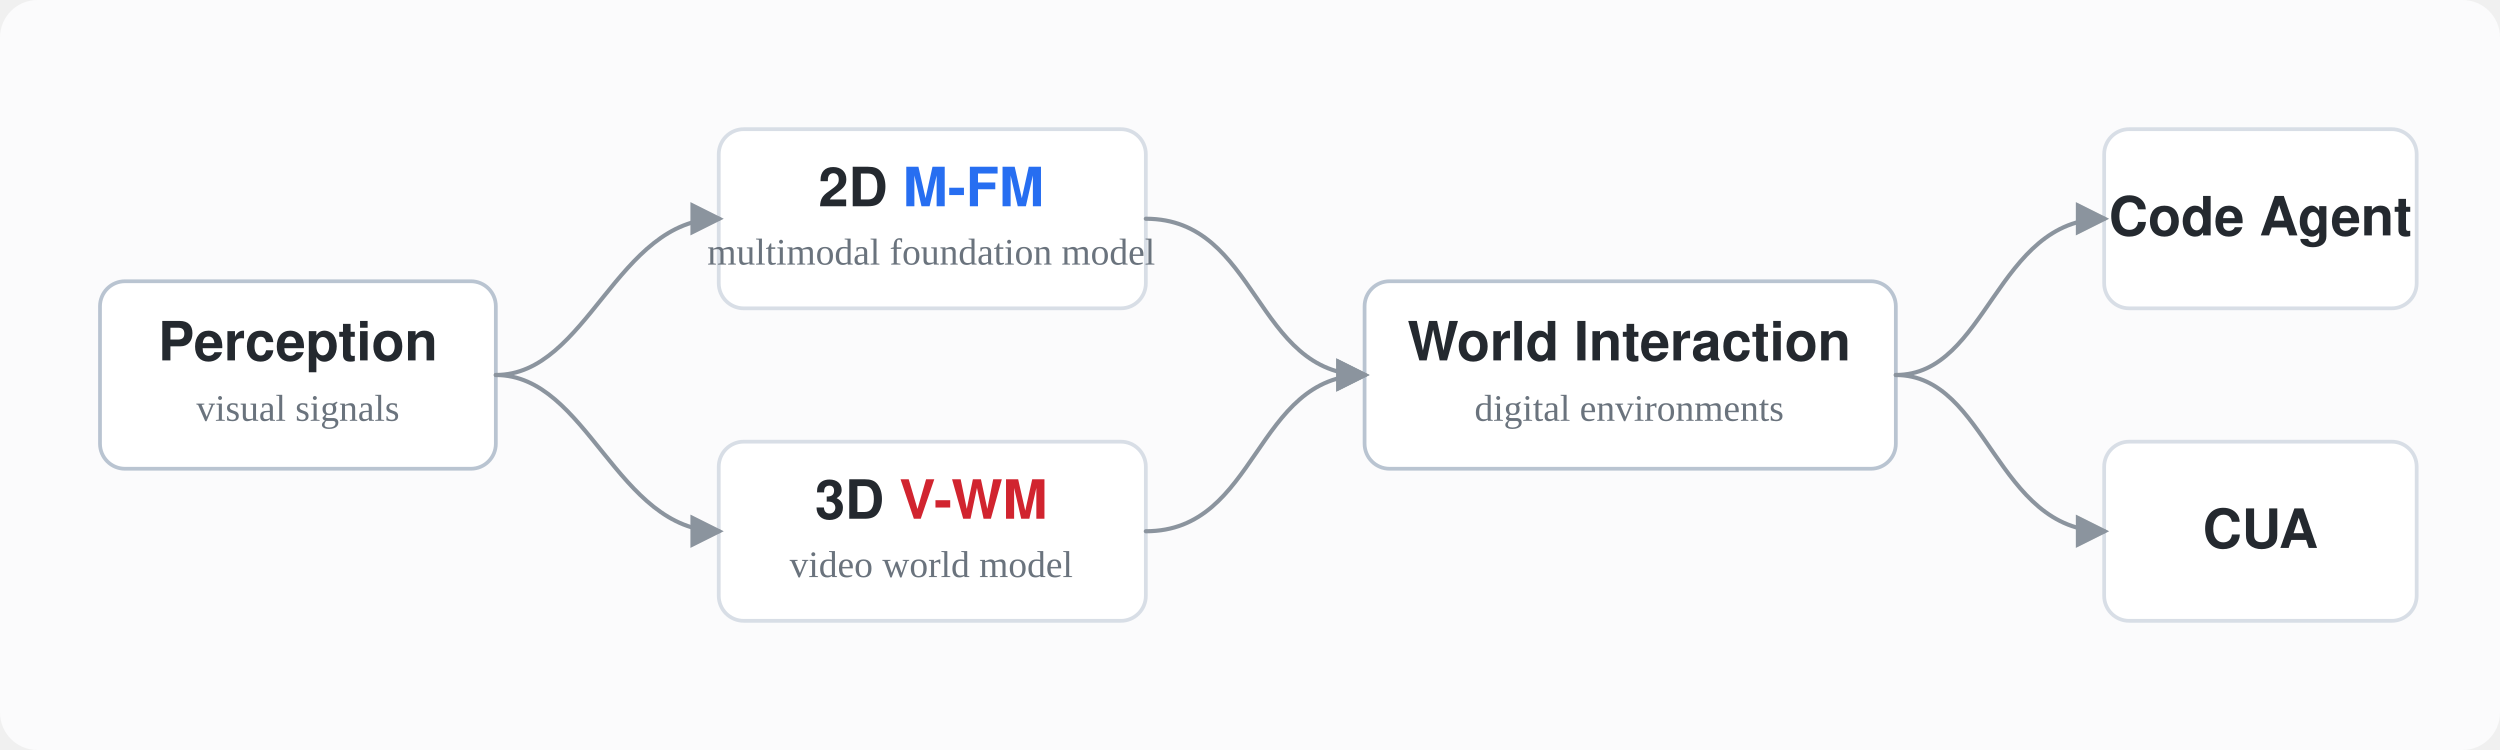
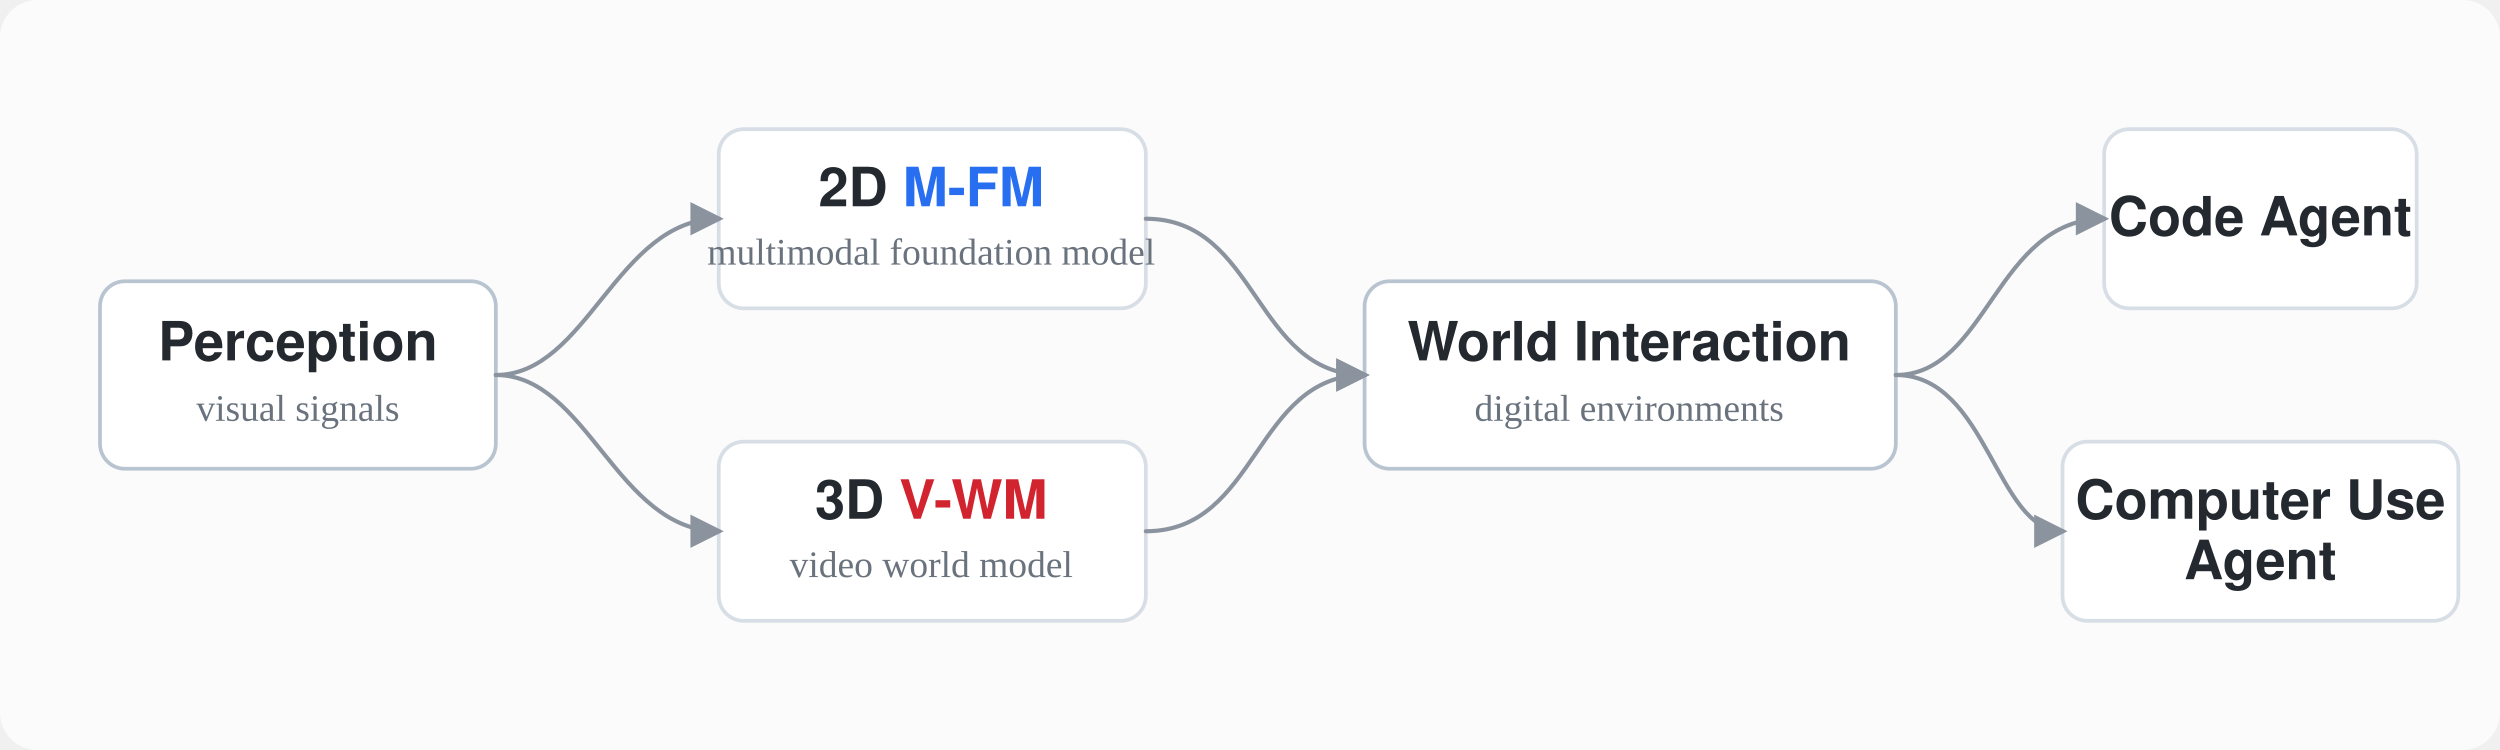
<svg xmlns="http://www.w3.org/2000/svg" viewBox="0 0 1200 360" role="img" aria-labelledby="title desc">
  <defs>
    <marker id="arrow" viewBox="0 0 10 10" refX="8.5" refY="5" markerWidth="8" markerHeight="8" orient="auto">
      <path d="M 0 0 L 10 5 L 0 10 z" fill="#8b949e" />
    </marker>
    <style>
      .panel {
        fill: #fbfbfc;
      }

      .box {
        fill: #ffffff;
        stroke: #d8dee6;
        stroke-width: 1.8;
      }

      .primary-box {
        stroke: #b9c4d1;
      }

      .flow {
        fill: none;
        stroke: #8b949e;
        stroke-width: 2;
        stroke-linecap: round;
        stroke-linejoin: round;
        marker-end: url(#arrow);
      }

      .label {
        fill: #24292f;
        font-family: -apple-system, BlinkMacSystemFont, "Segoe UI", Helvetica, Arial, sans-serif;
        font-size: 26px;
        font-weight: 600;
      }

      .subtle {
        fill: #6a737d;
        font-size: 18px;
        font-weight: 500;
      }

      .blue {
        fill: #276ef1;
      }

      .red {
        fill: #d1242f;
      }
    </style>
  </defs>
  <rect class="panel" x="0" y="0" width="1200" height="360" rx="18" />
  <rect class="box primary-box" x="48" y="135" width="190" height="90" rx="12" />
  <text class="label" x="143" y="173" text-anchor="middle">Perception</text>
  <text class="subtle" x="143" y="202" text-anchor="middle">visual signals</text>
  <rect class="box" x="345" y="62" width="205" height="86" rx="12" />
  <text class="label" x="447" y="99" text-anchor="middle">2D <tspan class="blue">M-FM</tspan>
  </text>
  <text class="subtle" x="447" y="127" text-anchor="middle">multimodal foundation model</text>
  <rect class="box" x="345" y="212" width="205" height="86" rx="12" />
  <text class="label" x="447" y="249" text-anchor="middle">3D <tspan class="red">V-WM</tspan>
  </text>
  <text class="subtle" x="447" y="277" text-anchor="middle">video world model</text>
  <rect class="box primary-box" x="655" y="135" width="255" height="90" rx="12" />
  <text class="label" x="782" y="173" text-anchor="middle">World Interaction</text>
  <text class="subtle" x="782" y="202" text-anchor="middle">digital environments</text>
  <rect class="box" x="1010" y="62" width="150" height="86" rx="12" />
  <text class="label" x="1085" y="113" text-anchor="middle">Code Agent</text>
-   <rect class="box" x="1010" y="212" width="150" height="86" rx="12" />
-   <text class="label" x="1085" y="263" text-anchor="middle">CUA</text>
+   <rect class="box" x="990" y="212" width="190" height="86" rx="12" />
+   <text class="label" x="1085" y="249" text-anchor="middle">Computer Use</text>
+   <text class="label" x="1085" y="278" text-anchor="middle">Agent</text>
  <path class="flow" d="M 238 180 C 282 180 296 105 345 105" />
  <path class="flow" d="M 238 180 C 282 180 296 255 345 255" />
  <path class="flow" d="M 550 105 C 604 105 602 180 655 180" />
  <path class="flow" d="M 550 255 C 604 255 602 180 655 180" />
  <path class="flow" d="M 910 180 C 954 180 958 105 1010 105" />
-   <path class="flow" d="M 910 180 C 954 180 958 255 1010 255" />
+   <path class="flow" d="M 910 180 C 954 180 958 255 990 255" />
</svg>
